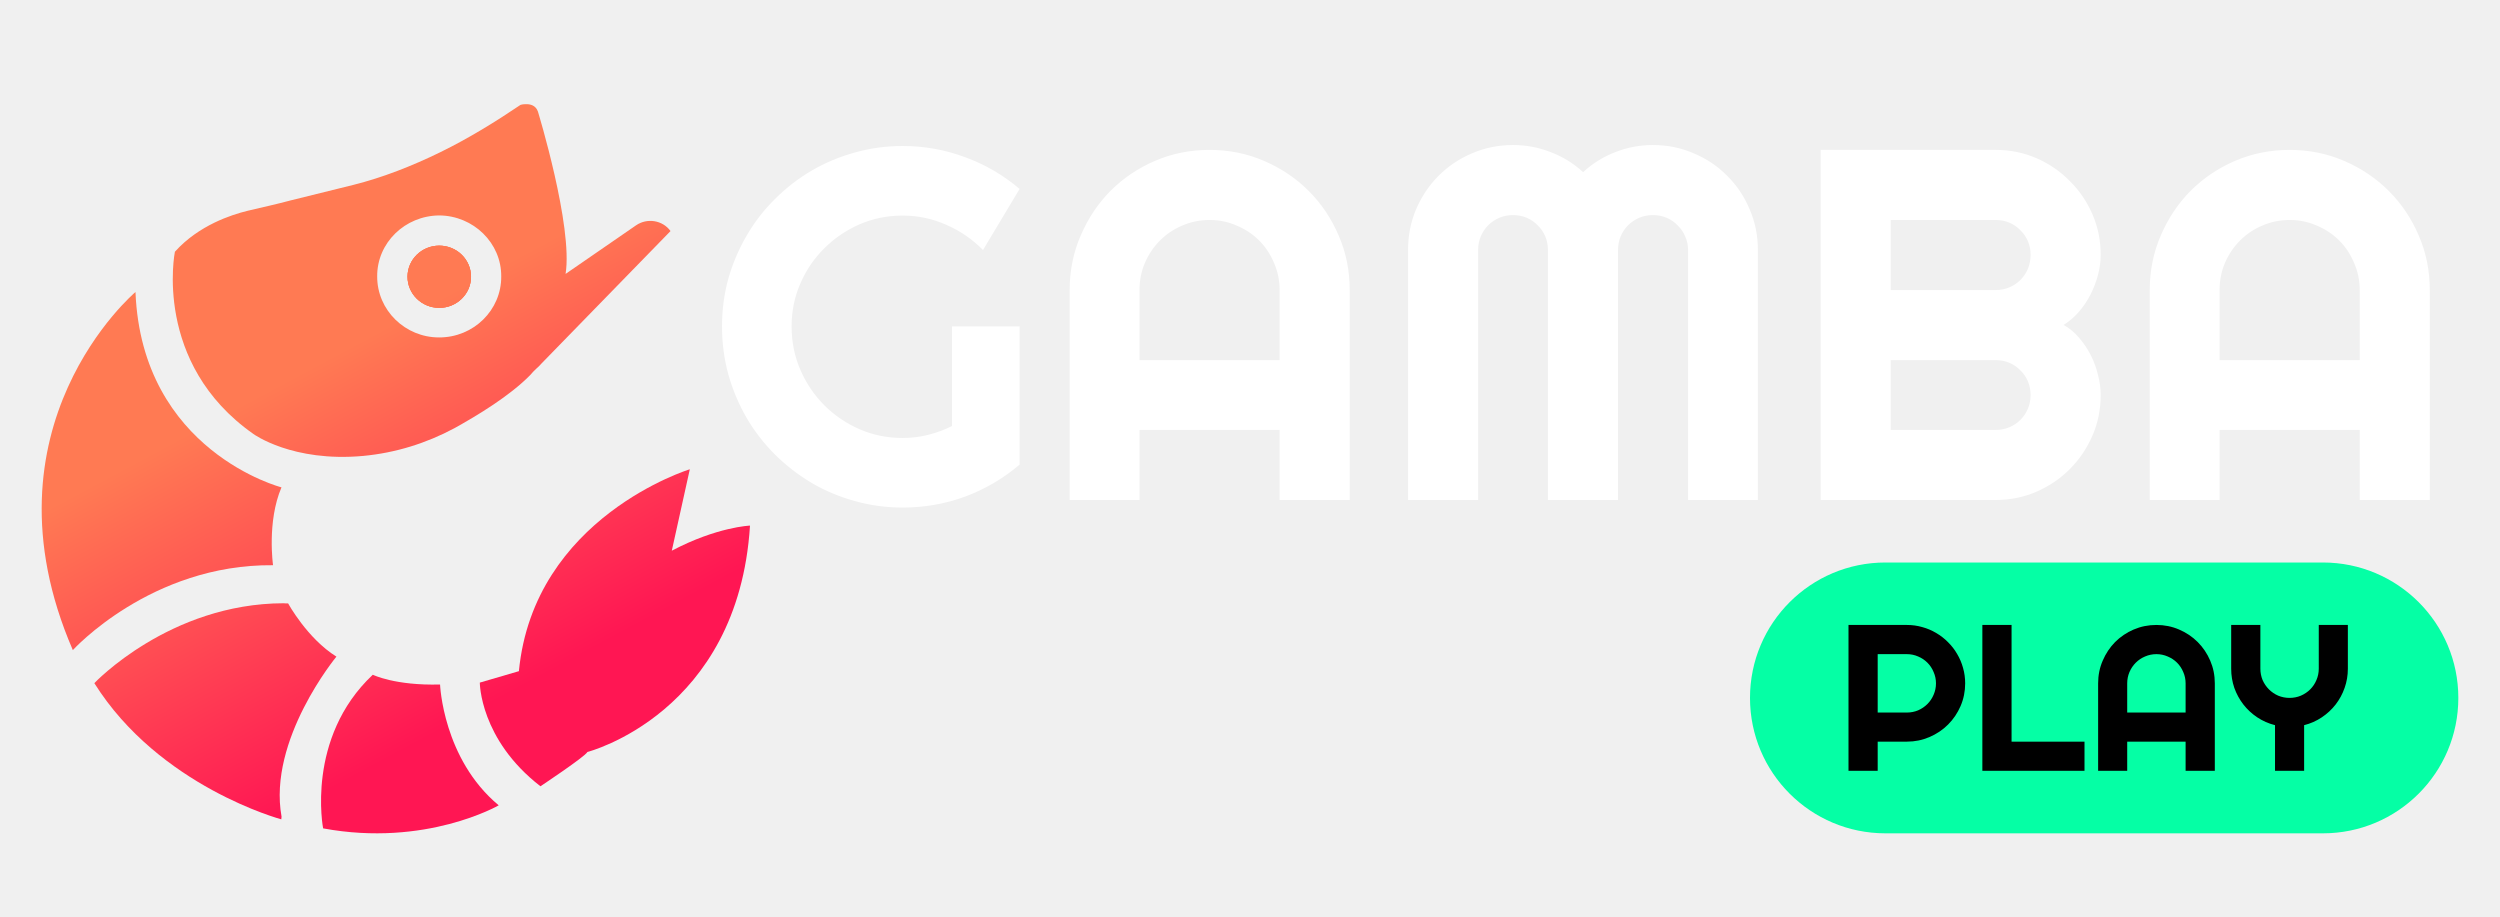
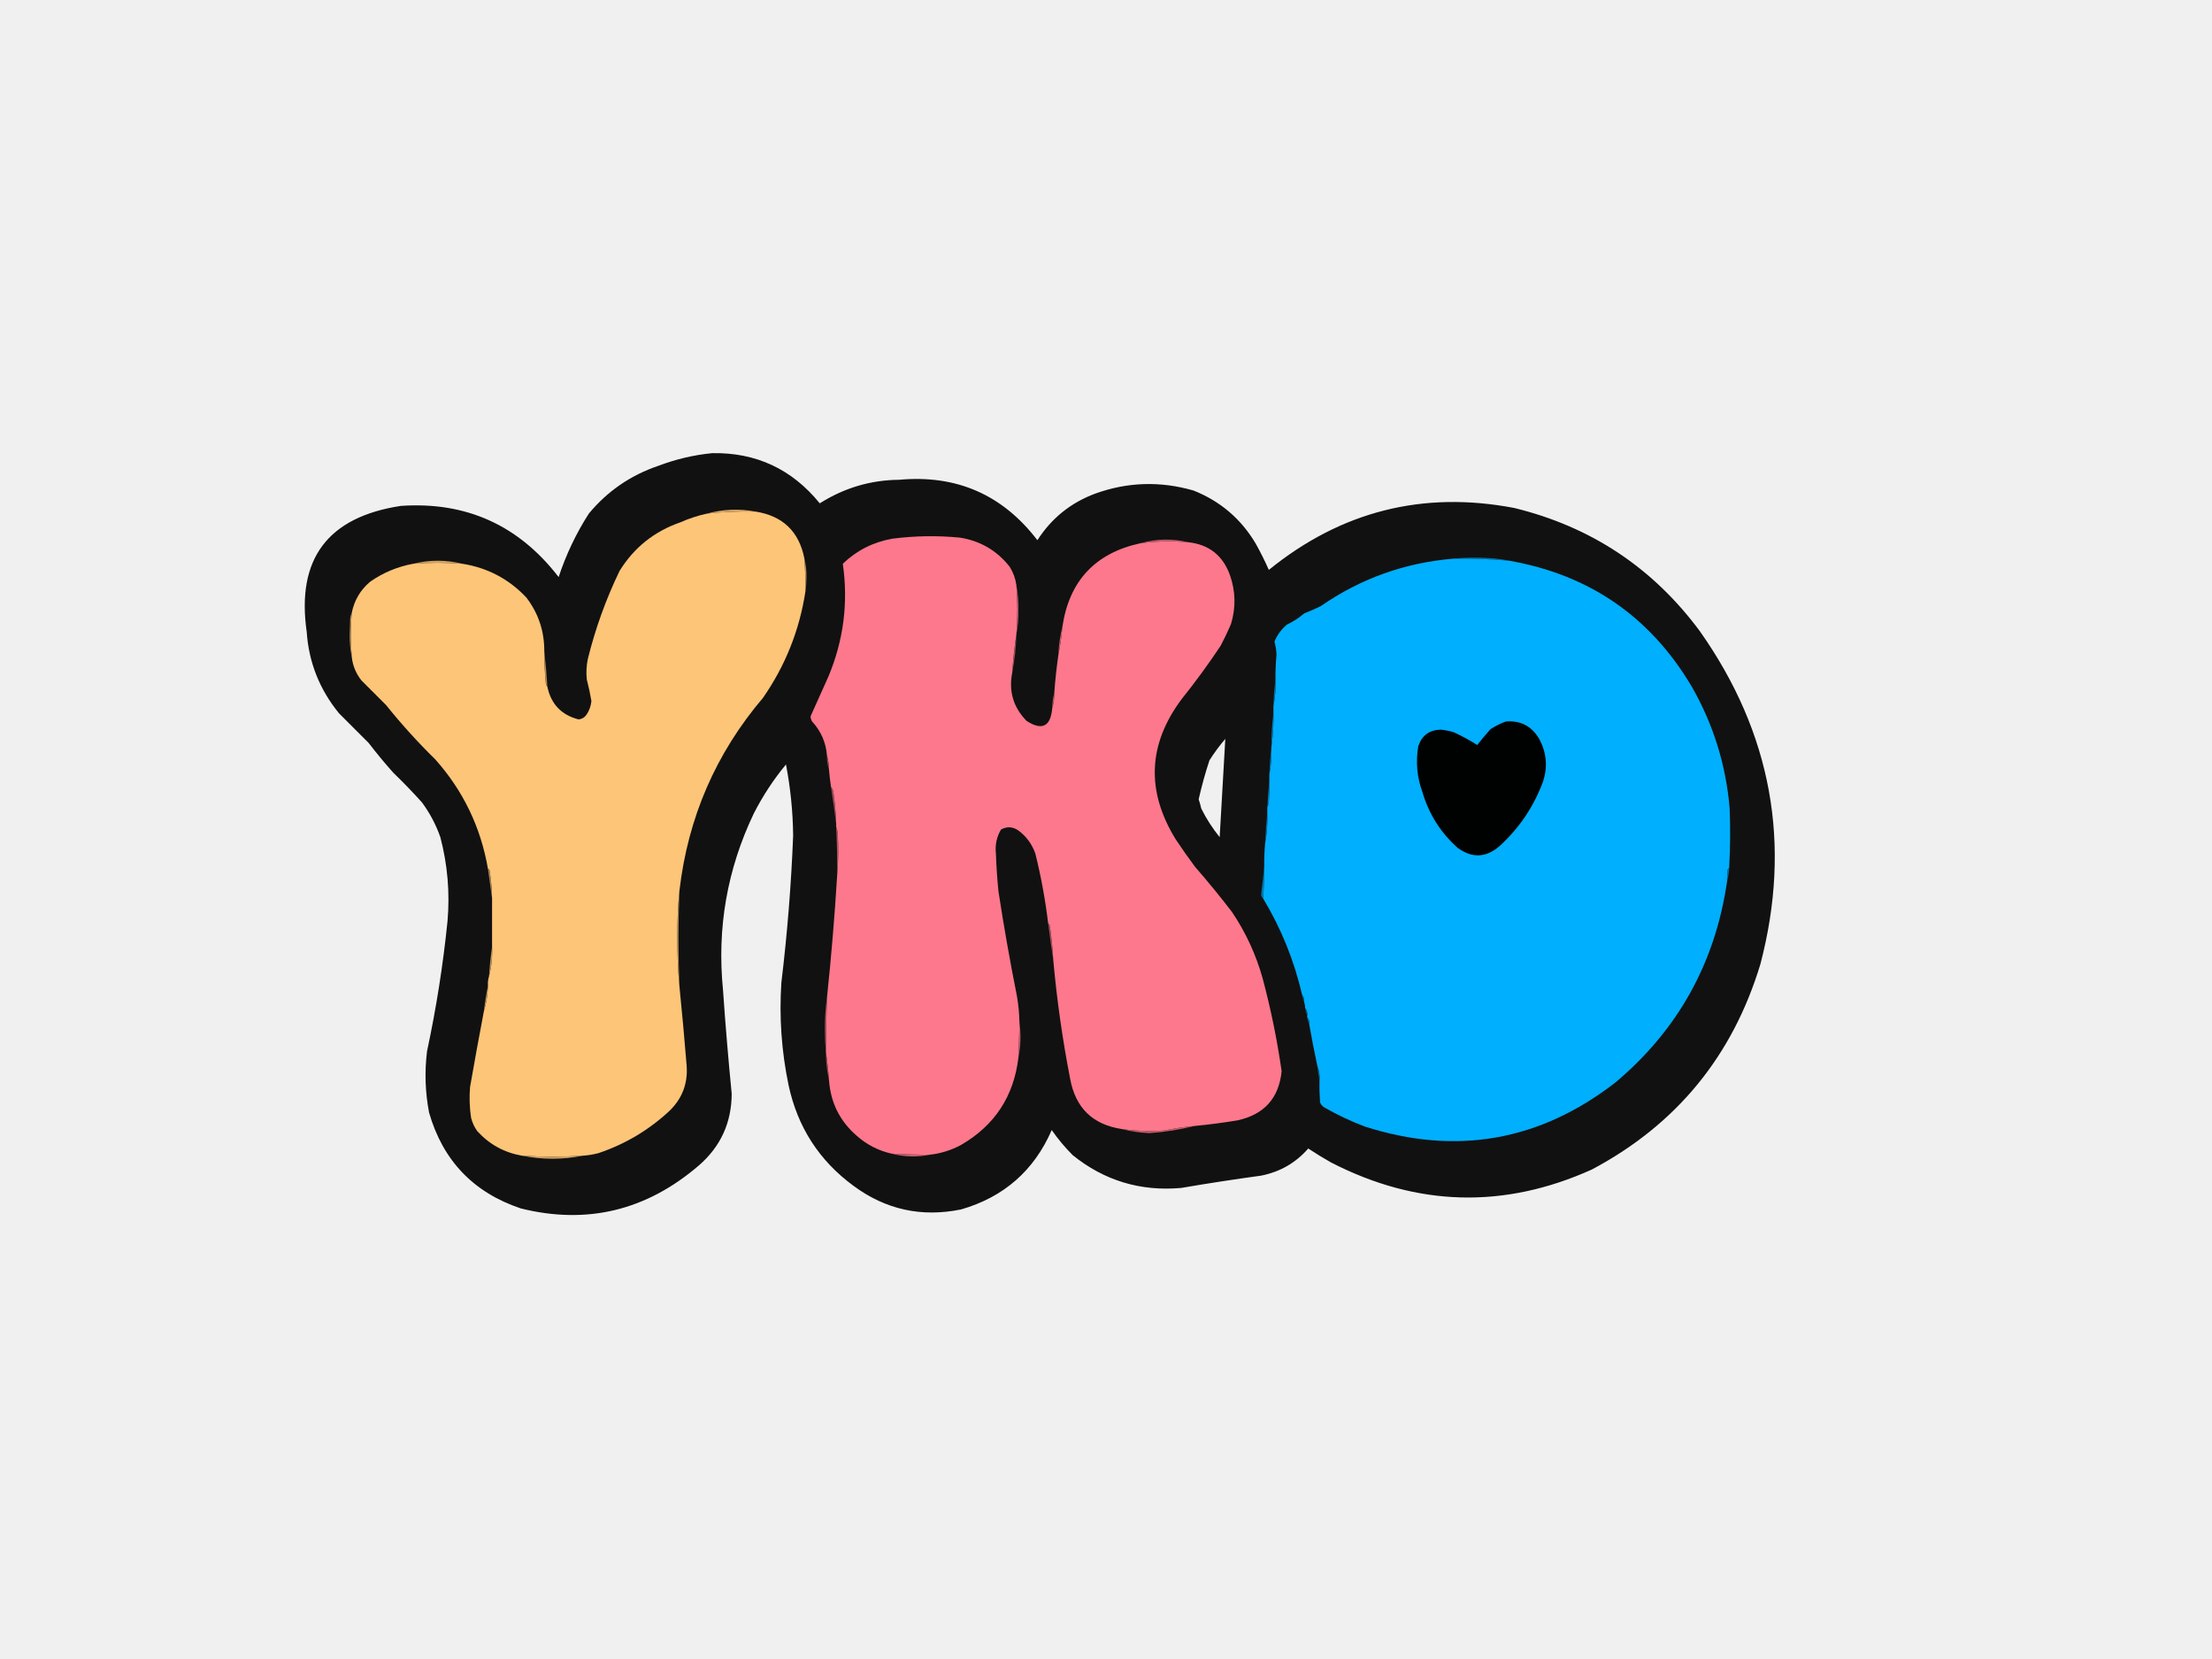
- <svg xmlns="http://www.w3.org/2000/svg" width="120" height="44" viewBox="0 0 120 44" fill="none">
-   <path d="M48.942 22.301C48.161 22.965 47.29 23.477 46.329 23.836C45.368 24.188 44.368 24.363 43.329 24.363C42.532 24.363 41.762 24.258 41.02 24.047C40.286 23.844 39.598 23.555 38.958 23.18C38.317 22.797 37.731 22.344 37.2 21.82C36.669 21.289 36.215 20.703 35.84 20.062C35.465 19.414 35.172 18.719 34.961 17.977C34.758 17.234 34.657 16.465 34.657 15.668C34.657 14.871 34.758 14.105 34.961 13.371C35.172 12.637 35.465 11.949 35.84 11.309C36.215 10.66 36.669 10.074 37.2 9.551C37.731 9.02 38.317 8.566 38.958 8.191C39.598 7.816 40.286 7.527 41.02 7.324C41.762 7.113 42.532 7.008 43.329 7.008C44.368 7.008 45.368 7.188 46.329 7.547C47.29 7.898 48.161 8.406 48.942 9.07L47.184 12C46.676 11.484 46.09 11.082 45.426 10.793C44.762 10.496 44.063 10.348 43.329 10.348C42.594 10.348 41.903 10.488 41.254 10.77C40.614 11.051 40.051 11.434 39.567 11.918C39.083 12.395 38.7 12.957 38.419 13.605C38.137 14.246 37.997 14.934 37.997 15.668C37.997 16.41 38.137 17.105 38.419 17.754C38.7 18.402 39.083 18.969 39.567 19.453C40.051 19.938 40.614 20.32 41.254 20.602C41.903 20.883 42.594 21.023 43.329 21.023C43.751 21.023 44.161 20.973 44.559 20.871C44.958 20.77 45.336 20.629 45.696 20.449V15.668H48.942V22.301ZM61.422 17.285V13.922C61.422 13.461 61.333 13.027 61.153 12.621C60.981 12.207 60.743 11.848 60.438 11.543C60.133 11.238 59.774 11 59.36 10.828C58.954 10.648 58.52 10.559 58.059 10.559C57.598 10.559 57.161 10.648 56.747 10.828C56.34 11 55.985 11.238 55.68 11.543C55.376 11.848 55.133 12.207 54.954 12.621C54.782 13.027 54.696 13.461 54.696 13.922V17.285H61.422ZM64.786 24H61.422V20.637H54.696V24H51.344V13.922C51.344 12.992 51.52 12.121 51.872 11.309C52.223 10.488 52.7 9.773 53.301 9.164C53.911 8.555 54.622 8.074 55.434 7.723C56.254 7.371 57.129 7.195 58.059 7.195C58.989 7.195 59.86 7.371 60.672 7.723C61.493 8.074 62.208 8.555 62.817 9.164C63.426 9.773 63.907 10.488 64.258 11.309C64.61 12.121 64.786 12.992 64.786 13.922V24ZM84.379 24H81.028V12C81.028 11.766 80.981 11.547 80.887 11.344C80.801 11.141 80.68 10.965 80.524 10.816C80.376 10.66 80.2 10.539 79.997 10.453C79.793 10.367 79.575 10.324 79.34 10.324C79.106 10.324 78.887 10.367 78.684 10.453C78.481 10.539 78.301 10.66 78.145 10.816C77.997 10.965 77.879 11.141 77.793 11.344C77.707 11.547 77.665 11.766 77.665 12V24H74.301V12C74.301 11.766 74.258 11.547 74.172 11.344C74.086 11.141 73.965 10.965 73.809 10.816C73.661 10.66 73.485 10.539 73.282 10.453C73.079 10.367 72.86 10.324 72.626 10.324C72.391 10.324 72.172 10.367 71.969 10.453C71.766 10.539 71.586 10.66 71.43 10.816C71.282 10.965 71.165 11.141 71.079 11.344C70.993 11.547 70.95 11.766 70.95 12V24H67.586V12C67.586 11.305 67.715 10.652 67.973 10.043C68.239 9.426 68.598 8.891 69.051 8.438C69.512 7.977 70.047 7.617 70.657 7.359C71.274 7.094 71.93 6.961 72.626 6.961C73.251 6.961 73.852 7.074 74.43 7.301C75.008 7.52 75.528 7.84 75.989 8.262C76.45 7.84 76.965 7.52 77.536 7.301C78.114 7.074 78.715 6.961 79.34 6.961C80.036 6.961 80.688 7.094 81.297 7.359C81.915 7.617 82.45 7.977 82.903 8.438C83.364 8.891 83.723 9.426 83.981 10.043C84.247 10.652 84.379 11.305 84.379 12V24ZM100.833 18.961C100.833 19.656 100.7 20.309 100.434 20.918C100.168 21.527 99.805 22.062 99.344 22.523C98.891 22.977 98.36 23.336 97.751 23.602C97.141 23.867 96.489 24 95.793 24H87.391V7.195H95.793C96.489 7.195 97.141 7.328 97.751 7.594C98.36 7.859 98.891 8.223 99.344 8.684C99.805 9.137 100.168 9.668 100.434 10.277C100.7 10.887 100.833 11.539 100.833 12.234C100.833 12.547 100.79 12.867 100.704 13.195C100.618 13.523 100.497 13.84 100.34 14.145C100.184 14.449 99.997 14.727 99.778 14.977C99.559 15.227 99.317 15.434 99.051 15.598C99.325 15.746 99.571 15.949 99.79 16.207C100.008 16.457 100.196 16.734 100.352 17.039C100.508 17.344 100.625 17.664 100.704 18C100.79 18.328 100.833 18.648 100.833 18.961ZM90.754 20.637H95.793C96.028 20.637 96.247 20.594 96.45 20.508C96.653 20.422 96.829 20.305 96.977 20.156C97.133 20 97.254 19.82 97.34 19.617C97.426 19.414 97.469 19.195 97.469 18.961C97.469 18.727 97.426 18.508 97.34 18.305C97.254 18.102 97.133 17.926 96.977 17.777C96.829 17.621 96.653 17.5 96.45 17.414C96.247 17.328 96.028 17.285 95.793 17.285H90.754V20.637ZM90.754 13.922H95.793C96.028 13.922 96.247 13.879 96.45 13.793C96.653 13.707 96.829 13.59 96.977 13.441C97.133 13.285 97.254 13.105 97.34 12.902C97.426 12.691 97.469 12.469 97.469 12.234C97.469 12 97.426 11.781 97.34 11.578C97.254 11.375 97.133 11.199 96.977 11.051C96.829 10.895 96.653 10.773 96.45 10.688C96.247 10.602 96.028 10.559 95.793 10.559H90.754V13.922ZM113.266 17.285V13.922C113.266 13.461 113.176 13.027 112.997 12.621C112.825 12.207 112.586 11.848 112.282 11.543C111.977 11.238 111.618 11 111.204 10.828C110.797 10.648 110.364 10.559 109.903 10.559C109.442 10.559 109.004 10.648 108.59 10.828C108.184 11 107.829 11.238 107.524 11.543C107.219 11.848 106.977 12.207 106.797 12.621C106.625 13.027 106.54 13.461 106.54 13.922V17.285H113.266ZM116.629 24H113.266V20.637H106.54V24H103.188V13.922C103.188 12.992 103.364 12.121 103.715 11.309C104.067 10.488 104.543 9.773 105.145 9.164C105.754 8.555 106.465 8.074 107.278 7.723C108.098 7.371 108.973 7.195 109.903 7.195C110.833 7.195 111.704 7.371 112.516 7.723C113.336 8.074 114.051 8.555 114.661 9.164C115.27 9.773 115.75 10.488 116.102 11.309C116.454 12.121 116.629 12.992 116.629 13.922V24Z" fill="white" />
-   <path d="M3.496 31.205C3.496 31.205 7.24 27.075 13.106 27.13C13.106 27.13 12.806 25.038 13.511 23.393C13.511 23.393 6.808 21.665 6.503 14.017C6.503 14.017 -1.147 20.472 3.496 31.205Z" fill="url(#paint0_linear_638_1116)" />
-   <path d="M4.528 32.791C7.645 37.759 13.502 39.328 13.502 39.328L13.514 39.197C12.849 35.508 16.148 31.518 16.148 31.518C14.751 30.649 13.83 28.964 13.83 28.964C13.747 28.968 13.68 28.962 13.613 28.956C8.133 28.969 4.528 32.791 4.528 32.791Z" fill="url(#paint1_linear_638_1116)" />
-   <path d="M15.51 39.762C20.444 40.677 23.938 38.656 23.938 38.656C21.26 36.428 21.123 32.856 21.123 32.856C18.961 32.916 17.894 32.387 17.894 32.387C14.663 35.427 15.51 39.762 15.51 39.762Z" fill="url(#paint2_linear_638_1116)" />
-   <path d="M24.907 32.216L23.031 32.765C23.031 32.765 23.027 35.486 25.941 37.741C25.941 37.741 28.074 36.327 28.198 36.094C28.198 36.094 35.43 34.25 36 25.229C36 25.229 34.422 25.287 32.246 26.434L33.111 22.525C33.111 22.525 25.622 24.819 24.907 32.216Z" fill="url(#paint3_linear_638_1116)" />
-   <path d="M22.609 13.284C22.609 14.108 21.927 14.777 21.085 14.777C20.244 14.777 19.561 14.108 19.561 13.284C19.561 12.46 20.244 11.792 21.085 11.792C21.927 11.792 22.609 12.46 22.609 13.284Z" fill="url(#paint4_linear_638_1116)" />
-   <path d="M24.984 5.034C23.8 5.835 22.509 6.632 21.145 7.301C19.782 7.969 18.372 8.518 16.98 8.87L13.965 9.616C13.265 9.804 12.547 9.961 11.855 10.125C11.13 10.306 9.544 10.804 8.395 12.084C8.395 12.084 7.319 17.433 12.164 20.831C12.164 20.831 14.029 22.196 17.435 21.884C18.985 21.738 20.464 21.277 21.817 20.551C22.917 19.941 24.47 19.004 25.454 17.999C25.541 17.89 25.638 17.797 25.734 17.704C25.806 17.644 25.903 17.551 26.006 17.433L32.185 11.091C31.807 10.567 31.062 10.448 30.527 10.818L27.148 13.148C27.511 10.879 25.82 5.354 25.82 5.354C25.717 5.056 25.448 4.993 25.241 5.001C25.091 4.998 24.984 5.034 24.984 5.034ZM18.105 13.268C18.093 11.655 19.44 10.352 21.087 10.341C22.725 10.354 24.073 11.665 24.059 13.27C24.071 14.882 22.732 16.201 21.077 16.197C19.447 16.199 18.1 14.889 18.105 13.268Z" fill="url(#paint5_linear_638_1116)" />
-   <path d="M22.609 13.283C22.609 14.107 21.927 14.776 21.085 14.776C20.244 14.776 19.561 14.107 19.561 13.283C19.561 12.459 20.244 11.791 21.085 11.791C21.927 11.791 22.609 12.459 22.609 13.283Z" fill="url(#paint6_linear_638_1116)" />
-   <path d="M22.609 13.283C22.609 14.107 21.927 14.776 21.085 14.776C20.244 14.776 19.561 14.107 19.561 13.283C19.561 12.459 20.244 11.791 21.085 11.791C21.927 11.791 22.609 12.459 22.609 13.283Z" fill="url(#paint7_linear_638_1116)" />
-   <rect x="84" y="27" width="34" height="13" rx="6.5" fill="#05FFA5" />
-   <path d="M90.129 31.399V34.202H91.53C91.722 34.202 91.903 34.166 92.072 34.095C92.242 34.02 92.39 33.919 92.517 33.792C92.644 33.665 92.743 33.517 92.814 33.348C92.889 33.175 92.927 32.993 92.927 32.801C92.927 32.609 92.889 32.428 92.814 32.259C92.743 32.086 92.644 31.936 92.517 31.81C92.39 31.683 92.242 31.583 92.072 31.512C91.903 31.437 91.722 31.399 91.53 31.399H90.129ZM90.129 37H88.728V29.998H91.53C91.787 29.998 92.035 30.032 92.272 30.101C92.51 30.166 92.731 30.26 92.936 30.384C93.145 30.504 93.334 30.651 93.503 30.823C93.675 30.992 93.822 31.181 93.942 31.39C94.066 31.598 94.16 31.821 94.226 32.059C94.294 32.296 94.328 32.544 94.328 32.801C94.328 33.185 94.255 33.548 94.108 33.89C93.962 34.228 93.762 34.524 93.508 34.778C93.254 35.032 92.956 35.232 92.614 35.379C92.276 35.525 91.914 35.599 91.53 35.599H90.129V37ZM100.056 37H95.153V29.998H96.555V35.599H100.056V37ZM104.909 34.202V32.801C104.909 32.609 104.872 32.428 104.797 32.259C104.725 32.086 104.626 31.936 104.499 31.81C104.372 31.683 104.222 31.583 104.05 31.512C103.881 31.437 103.7 31.399 103.508 31.399C103.316 31.399 103.133 31.437 102.961 31.512C102.792 31.583 102.644 31.683 102.517 31.81C102.39 31.936 102.289 32.086 102.214 32.259C102.142 32.428 102.106 32.609 102.106 32.801V34.202H104.909ZM106.311 37H104.909V35.599H102.106V37H100.71V32.801C100.71 32.413 100.783 32.05 100.93 31.712C101.076 31.37 101.275 31.072 101.525 30.818C101.779 30.564 102.076 30.364 102.414 30.218C102.756 30.071 103.12 29.998 103.508 29.998C103.895 29.998 104.258 30.071 104.597 30.218C104.938 30.364 105.236 30.564 105.49 30.818C105.744 31.072 105.944 31.37 106.091 31.712C106.237 32.05 106.311 32.413 106.311 32.801V37ZM110.598 37H109.201V34.808C108.892 34.73 108.607 34.604 108.347 34.432C108.09 34.259 107.868 34.054 107.683 33.816C107.497 33.575 107.352 33.31 107.248 33.02C107.147 32.727 107.097 32.42 107.097 32.098V29.998H108.498V32.098C108.498 32.29 108.534 32.472 108.605 32.645C108.68 32.814 108.781 32.962 108.908 33.089C109.035 33.216 109.183 33.317 109.353 33.392C109.525 33.463 109.707 33.499 109.899 33.499C110.091 33.499 110.272 33.463 110.441 33.392C110.614 33.317 110.764 33.216 110.891 33.089C111.018 32.962 111.117 32.814 111.188 32.645C111.263 32.472 111.301 32.29 111.301 32.098V29.998H112.697V32.098C112.697 32.42 112.645 32.727 112.541 33.02C112.44 33.31 112.297 33.575 112.111 33.816C111.926 34.054 111.704 34.259 111.447 34.432C111.19 34.604 110.907 34.73 110.598 34.808V37Z" fill="black" />
-   <defs>
-     <linearGradient id="paint0_linear_638_1116" x1="14.759" y1="38.489" x2="6.117" y2="22.374" gradientUnits="userSpaceOnUse">
-       <stop stop-color="#FF1653" />
-       <stop offset="1" stop-color="#FF7A53" />
-     </linearGradient>
-     <linearGradient id="paint1_linear_638_1116" x1="14.082" y1="38.85" x2="5.441" y2="22.735" gradientUnits="userSpaceOnUse">
-       <stop stop-color="#FF1653" />
-       <stop offset="1" stop-color="#FF7A53" />
-     </linearGradient>
-     <linearGradient id="paint2_linear_638_1116" x1="18.437" y1="36.516" x2="9.795" y2="20.402" gradientUnits="userSpaceOnUse">
-       <stop stop-color="#FF1653" />
-       <stop offset="1" stop-color="#FF7A53" />
-     </linearGradient>
-     <linearGradient id="paint3_linear_638_1116" x1="29.952" y1="30.339" x2="21.311" y2="14.225" gradientUnits="userSpaceOnUse">
-       <stop stop-color="#FF1653" />
-       <stop offset="1" stop-color="#FF7A53" />
-     </linearGradient>
-     <linearGradient id="paint4_linear_638_1116" x1="30.472" y1="30.064" x2="21.831" y2="13.95" gradientUnits="userSpaceOnUse">
-       <stop stop-color="#FF1653" />
-       <stop offset="1" stop-color="#FF7A53" />
-     </linearGradient>
-     <linearGradient id="paint5_linear_638_1116" x1="29.74" y1="30.452" x2="21.099" y2="14.338" gradientUnits="userSpaceOnUse">
-       <stop stop-color="#FF1653" />
-       <stop offset="1" stop-color="#FF7A53" />
-     </linearGradient>
-     <linearGradient id="paint6_linear_638_1116" x1="30.472" y1="30.063" x2="21.831" y2="13.948" gradientUnits="userSpaceOnUse">
-       <stop stop-color="#FF1653" />
-       <stop offset="1" stop-color="#FF7A53" />
-     </linearGradient>
-     <linearGradient id="paint7_linear_638_1116" x1="30.472" y1="30.063" x2="21.831" y2="13.948" gradientUnits="userSpaceOnUse">
-       <stop stop-color="#FF1653" />
-       <stop offset="1" stop-color="#FF7A53" />
-     </linearGradient>
-   </defs>
+ <svg xmlns="http://www.w3.org/2000/svg" version="1.1" width="2160px" height="1620px" style="shape-rendering:geometricPrecision; text-rendering:geometricPrecision; image-rendering:optimizeQuality; fill-rule:evenodd; clip-rule:evenodd">
+   <g>
+     <path style="opacity:0.927" fill="#000000" d="M 695.5,442.5 C 738.324,441.741 773.324,458.075 800.5,491.5C 824.289,476.434 850.122,468.767 878,468.5C 933.992,463.374 978.992,483.041 1013,527.5C 1026.8,506.033 1045.63,490.866 1069.5,482C 1100.94,470.637 1132.94,469.637 1165.5,479C 1191.56,489.402 1211.72,506.569 1226,530.5C 1230.74,538.922 1235.07,547.588 1239,556.5C 1309.63,499.218 1389.46,479.051 1478.5,496C 1553.61,514.296 1614.11,554.463 1660,616.5C 1730.08,716.026 1749.75,824.36 1719,941.5C 1691.86,1031.29 1637.02,1098.12 1554.5,1142C 1468.66,1180.69 1383.66,1178.36 1299.5,1135C 1292,1130.75 1284.67,1126.25 1277.5,1121.5C 1265.29,1135.5 1249.95,1144.34 1231.5,1148C 1205.42,1151.57 1179.42,1155.57 1153.5,1160C 1113.68,1163.55 1078.35,1152.89 1047.5,1128C 1039.91,1120.42 1033.08,1112.25 1027,1103.5C 1009.72,1143.1 980.221,1168.94 938.5,1181C 899.89,1188.88 864.89,1181.21 833.5,1158C 799.924,1133.38 778.758,1100.54 770,1059.5C 763.128,1026.5 760.795,993.163 763,959.5C 768.791,911.54 772.624,863.707 774.5,816C 774.244,792.61 771.911,769.443 767.5,746.5C 755.261,761.299 744.761,777.299 736,794.5C 710.034,848.96 700.034,906.294 706,966.5C 708.366,1000.79 711.199,1034.62 714.5,1068C 714.374,1096.25 703.708,1119.58 682.5,1138C 631.238,1182.1 573.238,1196.1 508.5,1180C 462.345,1164.5 432.512,1133.33 419,1086.5C 415.185,1066.62 414.519,1046.62 417,1026.5C 425.995,984.539 432.661,942.206 437,899.5C 439.387,871.735 437.054,844.402 430,817.5C 425.678,805.205 419.678,793.871 412,783.5C 403.03,773.53 393.697,763.863 384,754.5C 375.623,745.125 367.623,735.458 360,725.5C 350.248,715.816 340.581,706.15 331,696.5C 312.023,673.215 301.523,646.715 299.5,617C 289.287,545.851 319.953,504.851 391.5,494C 455.164,489.663 506.498,512.829 545.5,563.5C 552.763,541.511 562.596,520.844 575,501.5C 593.09,479.697 615.59,464.197 642.5,455C 659.739,448.438 677.406,444.272 695.5,442.5 Z M 1196.5,721.5 C 1194.6,753.305 1192.77,785.305 1191,817.5C 1184,808.846 1178,799.513 1173,789.5C 1172.32,786.45 1171.49,783.45 1170.5,780.5C 1173.38,767.667 1176.88,755.001 1181,742.5C 1185.7,735.076 1190.87,728.076 1196.5,721.5 Z" />
+   </g>
+   <g>
+     <path style="opacity:0.946" fill="#dfae6a" d="M 737.5,499.5 C 721.777,499.147 706.111,499.814 690.5,501.5C 706.031,497.207 721.697,496.54 737.5,499.5 Z" />
+   </g>
+   <g>
+     <path style="opacity:0.996" fill="#fec678" d="M 737.5,499.5 C 764.335,503.67 780.335,519.004 785.5,545.5C 786.277,556.148 786.61,566.815 786.5,577.5C 780.698,615.428 766.865,650.094 745,681.5C 698.963,735.71 671.796,798.377 663.5,869.5C 661.951,884.467 661.284,899.634 661.5,915C 661.315,931.362 661.981,947.528 663.5,963.5C 666.081,989.144 668.414,1014.81 670.5,1040.5C 671.798,1057.78 666.298,1072.45 654,1084.5C 633.898,1103.31 610.731,1117.14 584.5,1126C 579.569,1127.32 574.569,1128.15 569.5,1128.5C 549.5,1129.83 529.5,1129.83 509.5,1128.5C 492.275,1125.44 477.775,1117.44 466,1104.5C 463.196,1100.56 461.196,1096.22 460,1091.5C 458.502,1081.55 458.169,1071.55 459,1061.5C 463.31,1036.78 467.81,1012.12 472.5,987.5C 474.934,979.482 476.267,971.149 476.5,962.5C 476.264,959.391 476.597,956.391 477.5,953.5C 479.946,944.124 480.946,934.457 480.5,924.5C 480.5,908.833 480.5,893.167 480.5,877.5C 480.327,868.113 479.494,858.78 478,849.5C 477.617,848.944 477.117,848.611 476.5,848.5C 469.474,807.787 452.308,772.12 425,741.5C 407.891,724.73 391.891,707.063 377,688.5C 369,680.5 361,672.5 353,664.5C 347.621,657.742 344.454,650.075 343.5,641.5C 342.192,627.168 342.192,612.835 343.5,598.5C 345.901,586.253 351.901,576.086 361.5,568C 374.205,559.15 388.205,553.317 403.5,550.5C 419.503,549.208 435.503,549.208 451.5,550.5C 476.157,554.428 496.991,565.428 514,583.5C 525.659,598.771 531.492,616.105 531.5,635.5C 531.457,646.191 531.957,656.857 533,667.5C 533.232,668.737 533.732,669.737 534.5,670.5C 538.055,687.553 548.222,698.22 565,702.5C 568.415,702.094 571.082,700.428 573,697.5C 575.574,693.538 577.074,689.205 577.5,684.5C 576.312,677.436 574.812,670.436 573,663.5C 572.289,656.785 572.622,650.118 574,643.5C 581.362,613.745 591.696,585.078 605,557.5C 619.093,534.676 638.926,518.843 664.5,510C 672.889,506.259 681.556,503.426 690.5,501.5C 706.111,499.814 721.777,499.147 737.5,499.5 Z" />
+   </g>
+   <g>
+     <path style="opacity:0.996" fill="#fe788d" d="M 992.5,571.5 C 993.812,587.499 993.812,603.499 992.5,619.5C 990.611,631.631 989.278,643.965 988.5,656.5C 984.8,674.892 989.467,690.726 1002.5,704C 1017.61,713.679 1025.94,709.512 1027.5,691.5C 1028.89,686.731 1029.56,681.731 1029.5,676.5C 1030.4,664.102 1031.73,651.769 1033.5,639.5C 1035.31,630.363 1036.64,621.03 1037.5,611.5C 1044.26,567.076 1069.59,540.076 1113.5,530.5C 1129.13,528.382 1144.79,528.048 1160.5,529.5C 1180.57,531.729 1194.07,542.395 1201,561.5C 1206.6,577.384 1206.93,593.384 1202,609.5C 1198.94,616.621 1195.61,623.621 1192,630.5C 1180.11,648.394 1167.44,665.728 1154,682.5C 1120.97,726.656 1118.97,772.323 1148,819.5C 1154.09,828.675 1160.42,837.675 1167,846.5C 1179.48,860.799 1191.48,875.466 1203,890.5C 1216.47,910.456 1226.47,932.122 1233,955.5C 1240.96,985.311 1247.13,1015.48 1251.5,1046C 1248.89,1072.28 1234.56,1088.28 1208.5,1094C 1194.56,1096.33 1180.56,1098.16 1166.5,1099.5C 1156.43,1100.46 1146.43,1101.96 1136.5,1104C 1122.76,1104.89 1109.09,1104.39 1095.5,1102.5C 1067.06,1098.23 1050.23,1081.9 1045,1053.5C 1037.53,1015.11 1032.03,976.446 1028.5,937.5C 1027.91,927.134 1026.91,916.801 1025.5,906.5C 1025.44,904.36 1024.78,902.694 1023.5,901.5C 1020.73,878.576 1016.57,855.909 1011,833.5C 1007.75,824.267 1002.25,816.767 994.5,811C 988.963,807.187 983.297,806.854 977.5,810C 973.228,817.186 971.562,825.02 972.5,833.5C 972.913,845.862 973.746,858.195 975,870.5C 980.226,904.632 986.226,938.632 993,972.5C 994.493,981.109 995.326,989.775 995.5,998.5C 995.307,1009.84 994.973,1021.17 994.5,1032.5C 990.038,1070.43 971.371,1098.93 938.5,1118C 929.088,1123.08 919.088,1126.25 908.5,1127.5C 895.817,1127.63 883.15,1127.29 870.5,1126.5C 857.681,1123.59 846.348,1117.76 836.5,1109C 819.984,1094.65 810.984,1076.49 809.5,1054.5C 808.85,1045.32 807.85,1036.32 806.5,1027.5C 806.539,1009.83 806.873,992.16 807.5,974.5C 811.716,934.574 815.049,894.574 817.5,854.5C 818.661,841.006 818.827,827.34 818,813.5C 817.809,811.292 817.309,809.292 816.5,807.5C 816.5,806.5 816.5,805.5 816.5,804.5C 816.245,794.789 815.411,785.123 814,775.5C 814.03,772.639 813.197,770.305 811.5,768.5C 810.646,762.858 809.98,757.191 809.5,751.5C 809.468,746.609 808.801,741.943 807.5,737.5C 806.461,724.9 801.628,713.9 793,704.5C 792.077,702.966 791.577,701.299 791.5,699.5C 797.305,686.551 803.138,673.551 809,660.5C 823.776,625.072 828.443,588.406 823,550.5C 836.533,537.483 852.7,529.316 871.5,526C 893.467,523.18 915.467,522.846 937.5,525C 957.476,528.23 973.642,537.73 986,553.5C 989.463,559.057 991.629,565.057 992.5,571.5 Z" />
+   </g>
+   <g>
+     <path style="opacity:0.894" fill="#d76677" d="M 1160.5,529.5 C 1144.79,528.048 1129.13,528.382 1113.5,530.5C 1129.11,526.075 1144.78,525.742 1160.5,529.5 Z" />
+   </g>
+   <g>
+     <path style="opacity:0.861" fill="#0086c3" d="M 1419.5,545.5 C 1430.99,544.341 1442.66,544.174 1454.5,545C 1461.04,545.331 1467.38,546.165 1473.5,547.5C 1455.54,545.925 1437.54,545.259 1419.5,545.5 Z" />
+   </g>
+   <g>
+     <path style="opacity:0.996" fill="#00b0fe" d="M 1419.5,545.5 C 1437.54,545.259 1455.54,545.925 1473.5,547.5C 1551.99,561.185 1611.49,602.185 1652,670.5C 1673.12,707.427 1685.45,747.094 1689,789.5C 1689.78,808.858 1689.62,828.191 1688.5,847.5C 1687.78,847.918 1687.28,848.584 1687,849.5C 1686.5,853.152 1686.33,856.818 1686.5,860.5C 1674.99,940.045 1638.65,1005.55 1577.5,1057C 1503.52,1114.33 1421.86,1128.66 1332.5,1100C 1318.65,1094.74 1305.32,1088.41 1292.5,1081C 1290.95,1079.79 1289.78,1078.29 1289,1076.5C 1288.5,1069.17 1288.33,1061.84 1288.5,1054.5C 1288.84,1049.88 1288.18,1045.54 1286.5,1041.5C 1283.58,1027.91 1280.92,1014.25 1278.5,1000.5C 1278.83,997.772 1278.16,995.438 1276.5,993.5C 1276.5,992.833 1276.5,992.167 1276.5,991.5C 1276.83,988.772 1276.16,986.438 1274.5,984.5C 1274.48,982.435 1274.15,980.435 1273.5,978.5C 1273.83,975.772 1273.16,973.438 1271.5,971.5C 1263.8,938.114 1251.14,906.781 1233.5,877.5C 1234.1,866.844 1234.43,856.177 1234.5,845.5C 1234.4,837.809 1234.74,830.142 1235.5,822.5C 1237.18,813.389 1237.84,804.055 1237.5,794.5C 1237.5,792.5 1237.5,790.5 1237.5,788.5C 1238.31,786.708 1238.81,784.708 1239,782.5C 1239.5,775.842 1239.67,769.175 1239.5,762.5C 1239.5,760.5 1239.5,758.5 1239.5,756.5C 1241.16,747.722 1241.82,738.722 1241.5,729.5C 1243.11,718.709 1243.78,707.709 1243.5,696.5C 1243.5,694.167 1243.5,691.833 1243.5,689.5C 1245.19,681.061 1245.86,672.395 1245.5,663.5C 1245.39,655.482 1245.72,647.482 1246.5,639.5C 1246.35,635.088 1245.68,630.754 1244.5,626.5C 1247.13,620.101 1251.13,614.601 1256.5,610C 1262.68,607.081 1268.34,603.414 1273.5,599C 1278.92,596.861 1284.25,594.528 1289.5,592C 1328.62,564.904 1371.95,549.404 1419.5,545.5 Z" />
+   </g>
+   <g>
+     <path style="opacity:0.929" fill="#ddac69" d="M 451.5,550.5 C 435.503,549.208 419.503,549.208 403.5,550.5C 419.494,546.531 435.494,546.531 451.5,550.5 Z" />
+   </g>
+   <g>
+     <path style="opacity:0.876" fill="#cd9f61" d="M 785.5,545.5 C 787.014,551.595 787.68,557.928 787.5,564.5C 787.499,569.013 787.166,573.347 786.5,577.5C 786.61,566.815 786.277,556.148 785.5,545.5 Z" />
+   </g>
+   <g>
+     <path style="opacity:0.882" fill="#c45d6c" d="M 992.5,571.5 C 994.031,579.274 994.698,587.274 994.5,595.5C 994.698,603.726 994.031,611.726 992.5,619.5C 993.812,603.499 993.812,587.499 992.5,571.5 Z" />
+   </g>
+   <g>
+     <path style="opacity:0.957" fill="#cb6070" d="M 1037.5,611.5 C 1036.64,621.03 1035.31,630.363 1033.5,639.5C 1033.86,629.895 1035.2,620.561 1037.5,611.5 Z" />
+   </g>
+   <g>
+     <path style="opacity:0.882" fill="#cfa162" d="M 343.5,598.5 C 342.192,612.835 342.192,627.168 343.5,641.5C 341.983,634.228 341.316,626.728 341.5,619C 341.667,613.833 341.833,608.667 342,603.5C 342.198,601.618 342.698,599.952 343.5,598.5 Z" />
+   </g>
+   <g>
+     <path style="opacity:0.851" fill="#bb5967" d="M 992.5,619.5 C 992.176,632.081 990.842,644.415 988.5,656.5C 989.278,643.965 990.611,631.631 992.5,619.5 Z" />
+   </g>
+   <g>
+     <path style="opacity:0.902" fill="#c4985c" d="M 531.5,635.5 C 532.769,647.003 533.769,658.669 534.5,670.5C 533.732,669.737 533.232,668.737 533,667.5C 531.957,656.857 531.457,646.191 531.5,635.5 Z" />
+   </g>
+   <g>
+     <path style="opacity:0.904" fill="#007db5" d="M 1245.5,663.5 C 1245.86,672.395 1245.19,681.061 1243.5,689.5C 1243.69,680.648 1244.36,671.981 1245.5,663.5 Z" />
+   </g>
+   <g>
+     <path style="opacity:0.894" fill="#b95866" d="M 1029.5,676.5 C 1029.56,681.731 1028.89,686.731 1027.5,691.5C 1027.44,686.269 1028.11,681.269 1029.5,676.5 Z" />
+   </g>
+   <g>
+     <path style="opacity:0.996" fill="#000000" d="M 1470.5,704.5 C 1484.9,703.45 1495.73,709.117 1503,721.5C 1510.06,734.565 1511.4,748.232 1507,762.5C 1498.02,787.145 1483.85,808.312 1464.5,826C 1451.29,837.597 1437.62,838.264 1423.5,828C 1406.86,813.239 1395.36,795.073 1389,773.5C 1383.65,758.833 1382.32,743.833 1385,728.5C 1388.56,718.046 1395.9,712.713 1407,712.5C 1411.24,712.935 1415.41,713.769 1419.5,715C 1427.49,718.658 1435.15,722.825 1442.5,727.5C 1446.62,722.212 1450.95,717.045 1455.5,712C 1460.32,708.921 1465.32,706.421 1470.5,704.5 Z" />
+   </g>
+   <g>
+     <path style="opacity:0.925" fill="#0086c3" d="M 1243.5,696.5 C 1243.78,707.709 1243.11,718.709 1241.5,729.5C 1241.47,718.306 1242.14,707.306 1243.5,696.5 Z" />
+   </g>
+   <g>
+     <path style="opacity:0.843" fill="#b35463" d="M 807.5,737.5 C 808.801,741.943 809.468,746.609 809.5,751.5C 808.028,747.081 807.362,742.414 807.5,737.5 Z" />
+   </g>
+   <g>
+     <path style="opacity:0.888" fill="#007cb4" d="M 1241.5,729.5 C 1241.82,738.722 1241.16,747.722 1239.5,756.5C 1239.78,747.321 1240.45,738.321 1241.5,729.5 Z" />
+   </g>
+   <g>
+     <path style="opacity:0.914" fill="#007fb8" d="M 1239.5,762.5 C 1239.67,769.175 1239.5,775.842 1239,782.5C 1238.81,784.708 1238.31,786.708 1237.5,788.5C 1237.88,779.662 1238.54,770.995 1239.5,762.5 Z" />
+   </g>
+   <g>
+     <path style="opacity:0.835" fill="#bb5967" d="M 811.5,768.5 C 813.197,770.305 814.03,772.639 814,775.5C 815.411,785.123 816.245,794.789 816.5,804.5C 814.99,792.604 813.323,780.604 811.5,768.5 Z" />
+   </g>
+   <g>
+     <path style="opacity:0.89" fill="#007ab1" d="M 1237.5,794.5 C 1237.84,804.055 1237.18,813.389 1235.5,822.5C 1235.8,812.99 1236.47,803.657 1237.5,794.5 Z" />
+   </g>
+   <g>
+     <path style="opacity:0.88" fill="#c45c6c" d="M 816.5,807.5 C 817.309,809.292 817.809,811.292 818,813.5C 818.827,827.34 818.661,841.006 817.5,854.5C 817.629,838.82 817.296,823.153 816.5,807.5 Z" />
+   </g>
+   <g>
+     <path style="opacity:0.902" fill="#bc9259" d="M 476.5,848.5 C 477.117,848.611 477.617,848.944 478,849.5C 479.494,858.78 480.327,868.113 480.5,877.5C 479.264,867.955 477.93,858.289 476.5,848.5 Z" />
+   </g>
+   <g>
+     <path style="opacity:0.898" fill="#007fb7" d="M 1688.5,847.5 C 1688.38,852.049 1687.71,856.382 1686.5,860.5C 1686.33,856.818 1686.5,853.152 1687,849.5C 1687.28,848.584 1687.78,847.918 1688.5,847.5 Z" />
+   </g>
+   <g>
+     <path style="opacity:0.918" fill="#0083bd" d="M 1234.5,845.5 C 1234.43,856.177 1234.1,866.844 1233.5,877.5C 1232.33,876.504 1231.67,875.171 1231.5,873.5C 1232.67,864.038 1233.67,854.704 1234.5,845.5 Z" />
+   </g>
+   <g>
+     <path style="opacity:0.847" fill="#c99c5f" d="M 663.5,869.5 C 662.22,900.831 662.22,932.165 663.5,963.5C 661.981,947.528 661.315,931.362 661.5,915C 661.284,899.634 661.951,884.467 663.5,869.5 Z" />
+   </g>
+   <g>
+     <path style="opacity:0.863" fill="#bb5967" d="M 1023.5,901.5 C 1024.78,902.694 1025.44,904.36 1025.5,906.5C 1026.91,916.801 1027.91,927.134 1028.5,937.5C 1026.68,925.653 1025.02,913.653 1023.5,901.5 Z" />
+   </g>
+   <g>
+     <path style="opacity:0.902" fill="#d1a363" d="M 480.5,924.5 C 480.946,934.457 479.946,944.124 477.5,953.5C 478.151,943.653 479.151,933.987 480.5,924.5 Z" />
+   </g>
+   <g>
+     <path style="opacity:0.902" fill="#cea062" d="M 476.5,962.5 C 476.267,971.149 474.934,979.482 472.5,987.5C 473.477,978.978 474.81,970.645 476.5,962.5 Z" />
+   </g>
+   <g>
+     <path style="opacity:0.867" fill="#006998" d="M 1271.5,971.5 C 1273.16,973.438 1273.83,975.772 1273.5,978.5C 1272.39,976.401 1271.72,974.067 1271.5,971.5 Z" />
+   </g>
+   <g>
+     <path style="opacity:0.867" fill="#006897" d="M 1274.5,984.5 C 1276.16,986.438 1276.83,988.772 1276.5,991.5C 1275.39,989.401 1274.72,987.067 1274.5,984.5 Z" />
+   </g>
+   <g>
+     <path style="opacity:0.863" fill="#006796" d="M 1276.5,993.5 C 1278.16,995.438 1278.83,997.772 1278.5,1000.5C 1277.39,998.401 1276.72,996.067 1276.5,993.5 Z" />
+   </g>
+   <g>
+     <path style="opacity:0.863" fill="#c95f6f" d="M 807.5,974.5 C 806.873,992.16 806.539,1009.83 806.5,1027.5C 805.834,1020.67 805.5,1013.67 805.5,1006.5C 805.34,995.626 806.007,984.96 807.5,974.5 Z" />
+   </g>
+   <g>
+     <path style="opacity:0.924" fill="#ca6070" d="M 995.5,998.5 C 996.166,1002.65 996.499,1006.99 996.5,1011.5C 996.628,1018.72 995.961,1025.72 994.5,1032.5C 994.973,1021.17 995.307,1009.84 995.5,998.5 Z" />
+   </g>
+   <g>
+     <path style="opacity:0.851" fill="#ba5867" d="M 806.5,1027.5 C 807.85,1036.32 808.85,1045.32 809.5,1054.5C 807.418,1045.76 806.418,1036.76 806.5,1027.5 Z" />
+   </g>
+   <g>
+     <path style="opacity:0.878" fill="#006b9b" d="M 1286.5,1041.5 C 1288.18,1045.54 1288.84,1049.88 1288.5,1054.5C 1287.44,1050.36 1286.77,1046.03 1286.5,1041.5 Z" />
+   </g>
+   <g>
+     <path style="opacity:0.901" fill="#d76677" d="M 1166.5,1099.5 C 1152.17,1103.11 1137.5,1105.44 1122.5,1106.5C 1113.21,1106.12 1104.21,1104.79 1095.5,1102.5C 1109.09,1104.39 1122.76,1104.89 1136.5,1104C 1146.43,1101.96 1156.43,1100.46 1166.5,1099.5 Z" />
+   </g>
+   <g>
+     <path style="opacity:0.902" fill="#d76677" d="M 870.5,1126.5 C 883.15,1127.29 895.817,1127.63 908.5,1127.5C 895.77,1130.16 883.103,1129.83 870.5,1126.5 Z" />
+   </g>
+   <g>
+     <path style="opacity:0.943" fill="#ddac69" d="M 509.5,1128.5 C 529.5,1129.83 549.5,1129.83 569.5,1128.5C 549.498,1132.5 529.498,1132.5 509.5,1128.5 Z" />
+   </g>
</svg>
